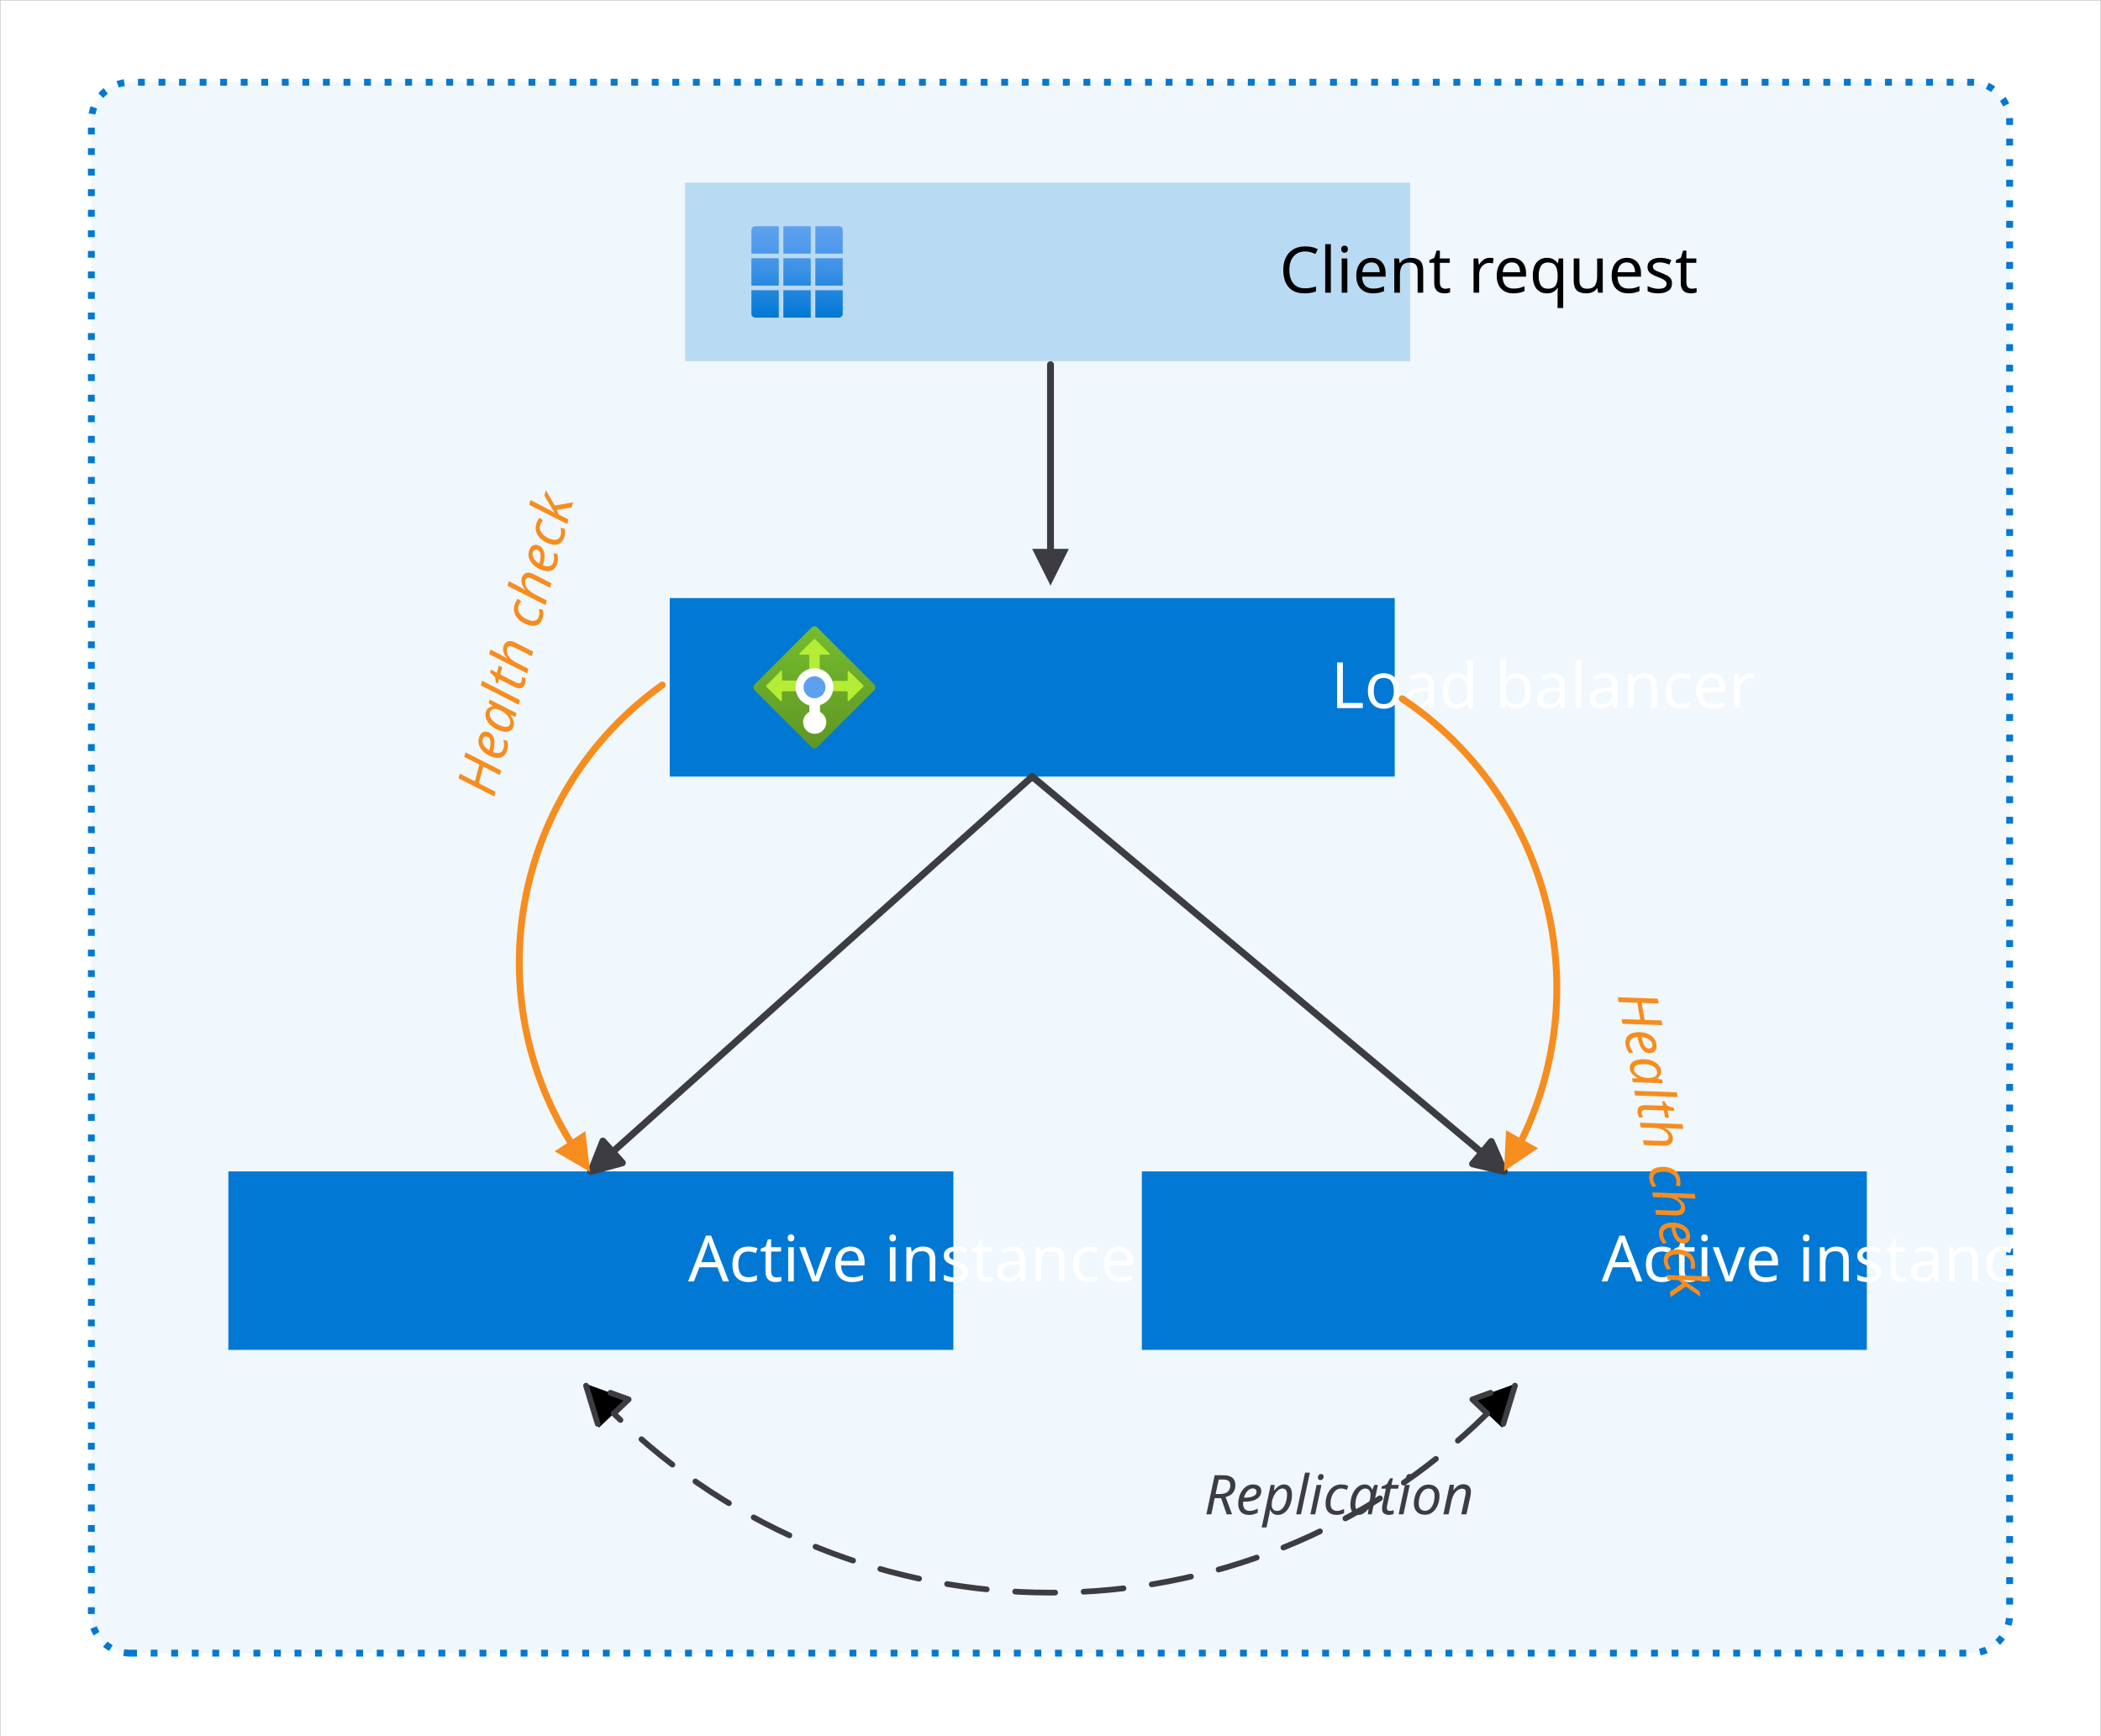
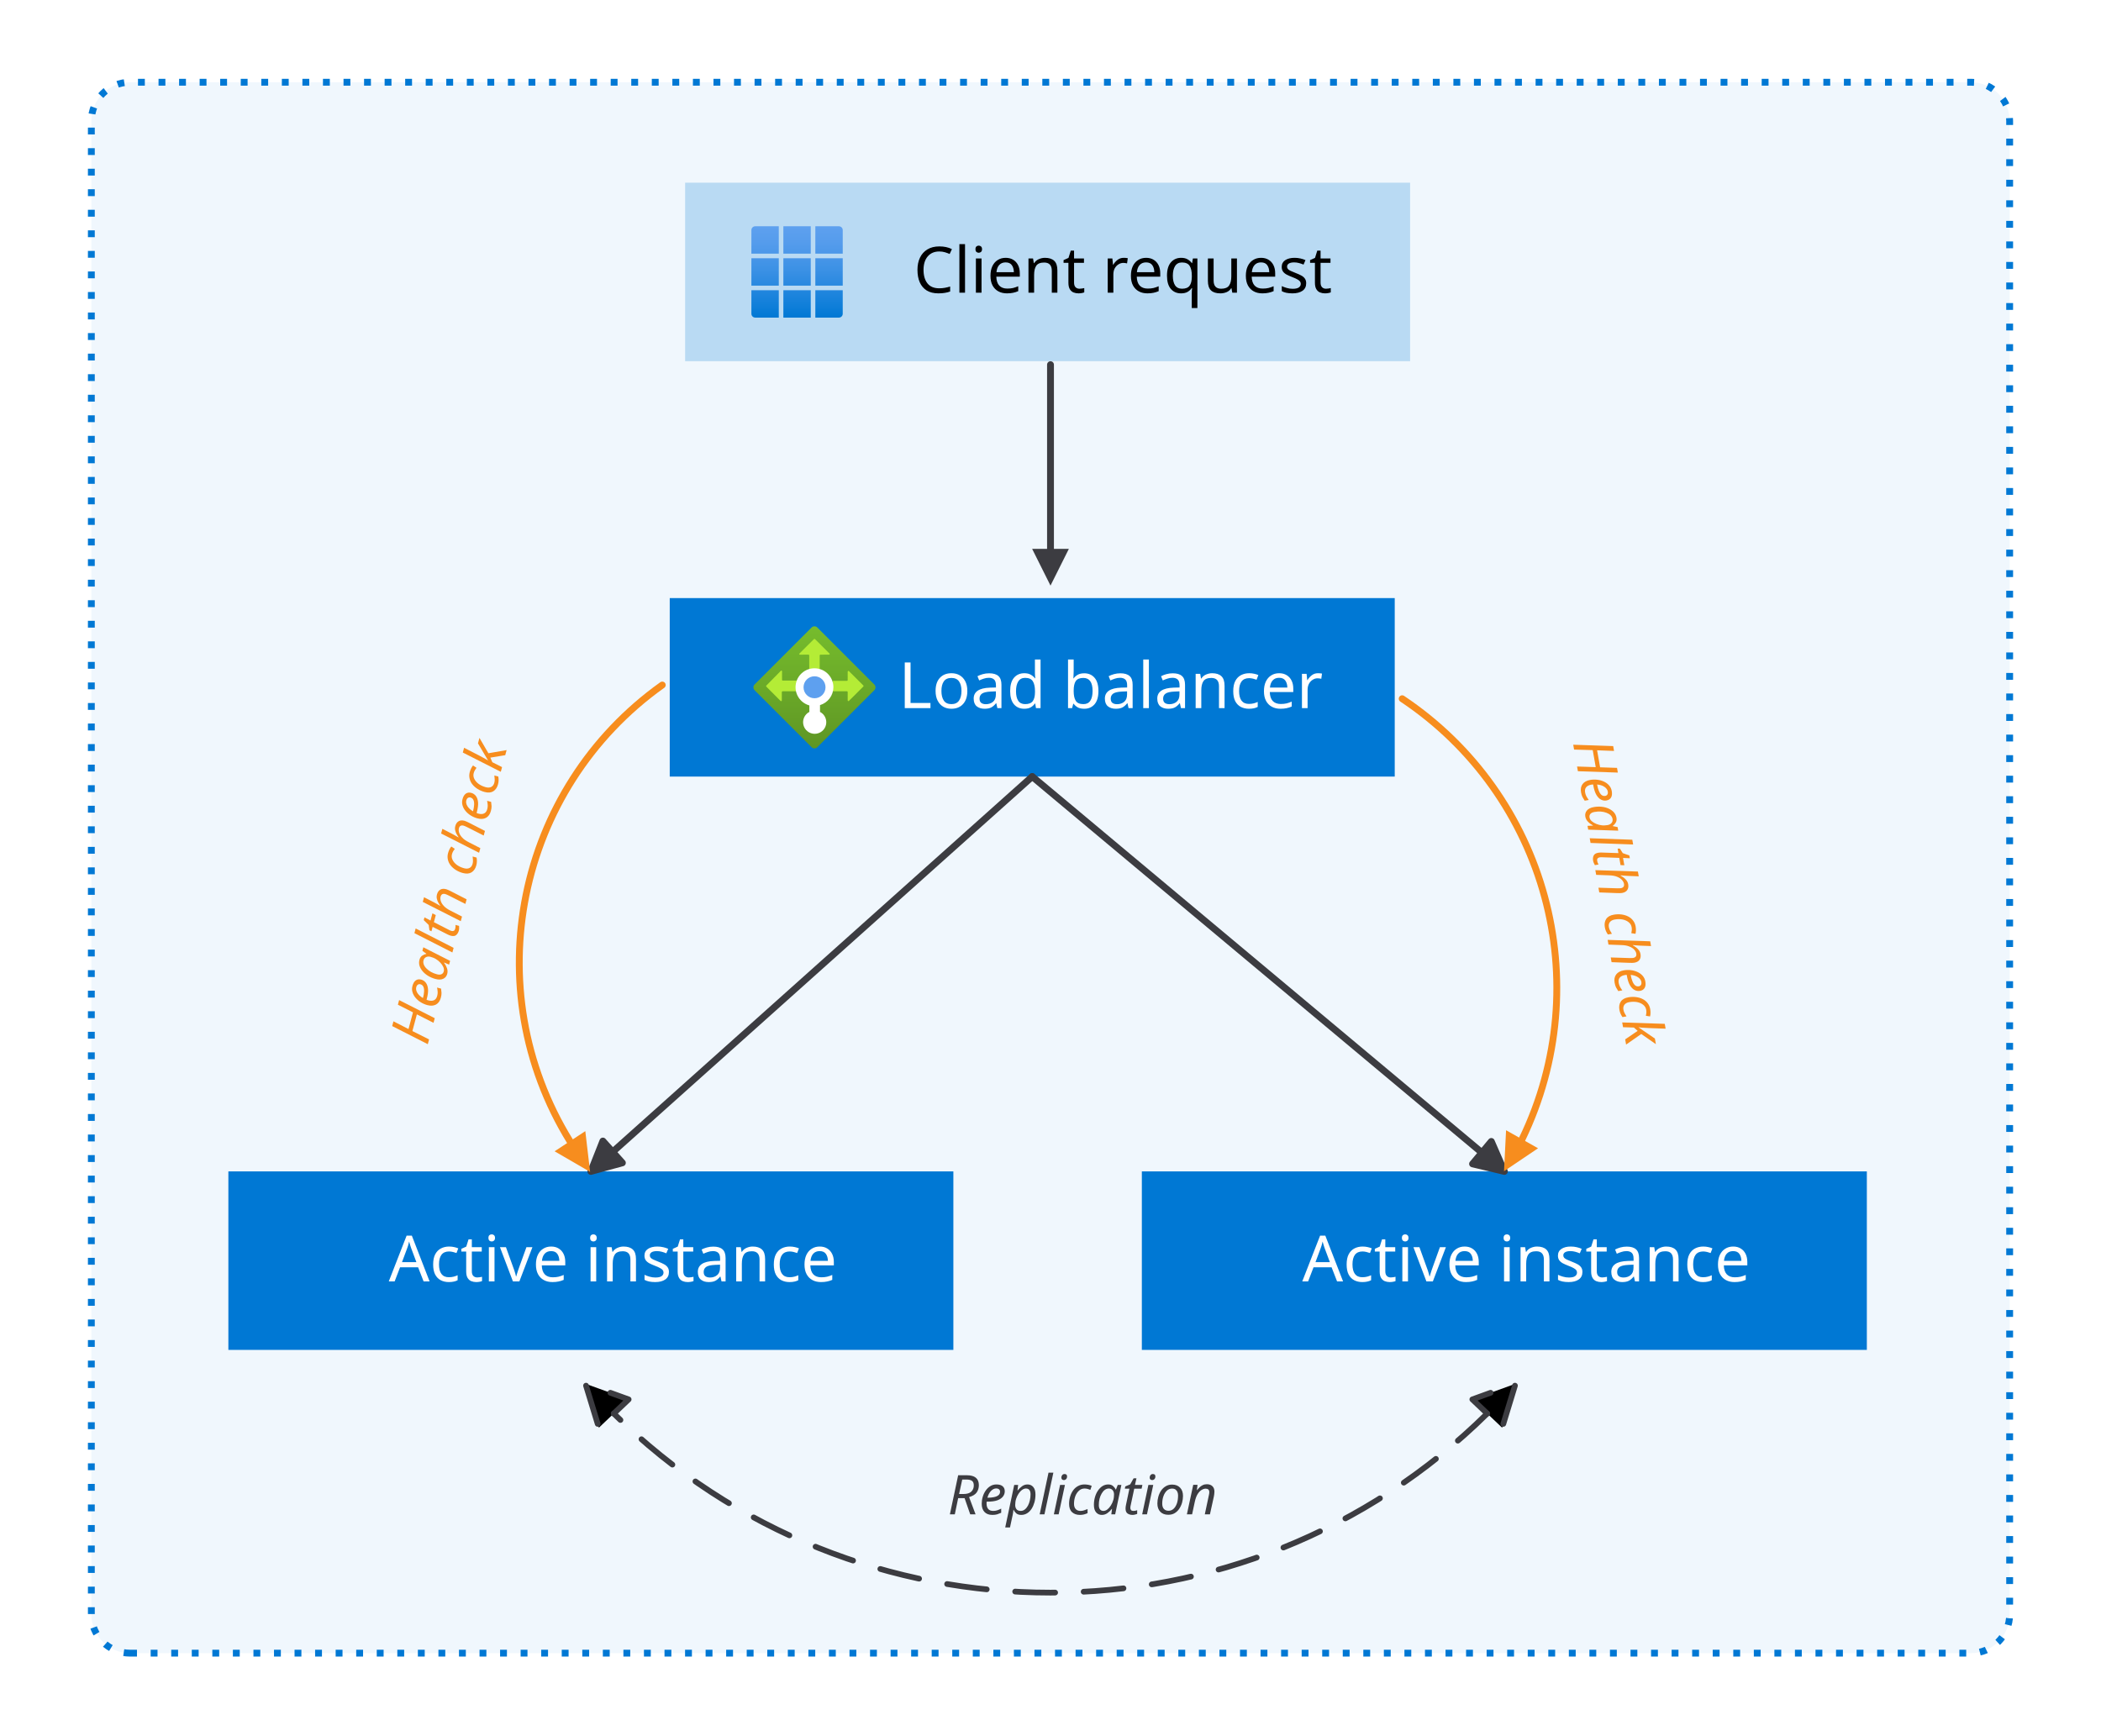
- <svg xmlns="http://www.w3.org/2000/svg" xmlns:ns1="http://schemas.microsoft.com/visio/2003/SVGExtensions/" xmlns:xlink="http://www.w3.org/1999/xlink" width="6.389in" height="5.278in" viewBox="0 0 460 380" xml:space="preserve" color-interpolation-filters="sRGB" class="st23">
-   <ns1:documentProperties ns1:langID="2052" ns1:metric="true" ns1:viewMarkup="false">
-     <ns1:userDefs>
-       <ns1:ud ns1:nameU="msvSubprocessMaster" ns1:prompt="" ns1:val="VT4(Rectangle)" />
-       <ns1:ud ns1:nameU="msvNoAutoConnect" ns1:val="VT0(1):26" />
-     </ns1:userDefs>
-   </ns1:documentProperties>
+ <svg xmlns="http://www.w3.org/2000/svg" xmlns:xlink="http://www.w3.org/1999/xlink" width="6.389in" height="5.278in" viewBox="0 0 460 380" xml:space="preserve" color-interpolation-filters="sRGB" class="st23">
  <style type="text/css">
	
- 		.st1 {fill:#ffffff;stroke:#c7c8c8;stroke-width:0.25}
+ 		.st1 {fill:#ffffff;stroke:none;stroke-width:0.25}
		.st2 {fill:#f0f7fd;stroke:#0078d4;stroke-dasharray:1.5,3;stroke-linecap:butt;stroke-width:1.5}
		.st3 {fill:#0078d4;stroke:none;stroke-linecap:butt;stroke-width:0.561}
		.st4 {fill:#ffffff;font-family:Segoe UI;font-size:1.167em}
		.st5 {fill:url(#grad0-17);stroke:none;stroke-linecap:butt;stroke-width:0.75}
		.st6 {fill:#b4ec36;stroke:none;stroke-linecap:butt;stroke-width:0.75}
		.st7 {fill:#ffffff;stroke:none;stroke-linecap:butt;stroke-width:0.75}
		.st8 {fill:#5ea0ef;stroke:none;stroke-linecap:butt;stroke-width:0.75}
		.st9 {fill:none;stroke:none;stroke-linecap:butt;stroke-width:0.561}
		.st10 {fill:#3c3c41}
		.st11 {stroke:#3c3c41;stroke-linecap:round;stroke-linejoin:round;stroke-width:1.5}
		.st12 {fill:#0078d4;fill-opacity:0.23;stroke:none;stroke-linecap:butt;stroke-width:0.561}
		.st13 {fill:#000000;font-family:Segoe UI;font-size:1.167em}
		.st14 {fill:url(#grad0-52);stroke:none;stroke-linecap:butt;stroke-width:0.75}
		.st15 {marker-end:url(#mrkr4-58);stroke:#3c3c41;stroke-linecap:round;stroke-linejoin:round;stroke-width:1.5}
		.st16 {fill:#3c3c41;fill-opacity:1;stroke:#3c3c41;stroke-opacity:1;stroke-width:0.373}
		.st17 {fill:#000000}
		.st18 {stroke:#3c3c41;stroke-dasharray:8.75,6.25;stroke-linecap:round;stroke-linejoin:round;stroke-width:1.25}
		.st19 {marker-end:url(#mrkr4-69);stroke:#f78d1e;stroke-linecap:round;stroke-linejoin:round;stroke-width:1.5}
		.st20 {fill:#f78d1e;fill-opacity:1;stroke:#f78d1e;stroke-opacity:1;stroke-width:0.373}
		.st21 {fill:#f78d1e;font-family:Segoe UI;font-size:1em;font-style:italic}
		.st22 {fill:#3c3c41;font-family:Segoe UI;font-size:1em;font-style:italic}
		.st23 {fill:none;fill-rule:evenodd;font-size:12px;overflow:visible;stroke-linecap:square;stroke-miterlimit:3}
	
	</style>
  <defs id="Patterns_And_Gradients">
    <linearGradient id="grad0-17" x1="0" y1="0" x2="1" y2="0" gradientTransform="rotate(-90 0.5 0.5)">
      <stop offset="0" stop-color="#5e9624" stop-opacity="1" />
      <stop offset="0.02" stop-color="#5f9724" stop-opacity="1" />
      <stop offset="1" stop-color="#76bc2d" stop-opacity="1" />
    </linearGradient>
    <linearGradient id="grad0-52" x1="0" y1="0" x2="1" y2="0" gradientTransform="rotate(-90 0.5 0.5)">
      <stop offset="0" stop-color="#0078d4" stop-opacity="1" />
      <stop offset="0.16" stop-color="#1380da" stop-opacity="1" />
      <stop offset="0.53" stop-color="#3c91e5" stop-opacity="1" />
      <stop offset="0.82" stop-color="#559cec" stop-opacity="1" />
      <stop offset="1" stop-color="#5ea0ef" stop-opacity="1" />
    </linearGradient>
  </defs>
  <defs id="Markers">
    <g id="lend4">
      <path d="M 2 1 L 0 0 L 2 -1 L 2 1 " style="stroke:none" />
    </g>
-     <marker id="mrkr4-58" class="st16" ns1:arrowType="4" ns1:arrowSize="2" ns1:setback="5.36" refX="-5.36" orient="auto" markerUnits="strokeWidth" overflow="visible">
+     <marker id="mrkr4-58" class="st16" refX="-5.36" orient="auto" markerUnits="strokeWidth" overflow="visible">
      <use xlink:href="#lend4" transform="scale(-2.68,-2.68) " />
    </marker>
-     <marker id="mrkr4-69" class="st20" ns1:arrowType="4" ns1:arrowSize="2" ns1:setback="5.12" refX="-5.12" orient="auto" markerUnits="strokeWidth" overflow="visible">
+     <marker id="mrkr4-69" class="st20" refX="-5.12" orient="auto" markerUnits="strokeWidth" overflow="visible">
      <use xlink:href="#lend4" transform="scale(-2.68,-2.68) " />
    </marker>
  </defs>
-   <g ns1:mID="0" ns1:index="1" ns1:groupContext="foregroundPage">
-     <ns1:userDefs>
-       <ns1:ud ns1:nameU="msvThemeOrder" ns1:val="VT0(0):26" />
-     </ns1:userDefs>
-     <ns1:pageProperties ns1:drawingScale="0.0138889" ns1:pageScale="0.0138889" ns1:drawingUnits="29" ns1:shadowOffsetX="8.50394" ns1:shadowOffsetY="-8.50394" />
-     <ns1:layer ns1:name="连接线" ns1:index="0" />
-     <g id="shape75-1" ns1:mID="75" ns1:groupContext="shape" transform="translate(0,1.5)">
+   <g>
+     <g id="shape75-1" transform="translate(0,1.5)">
      <rect x="0" y="-1.5" width="460" height="381.5" class="st1" />
    </g>
-     <g id="shape145-3" ns1:mID="145" ns1:groupContext="shape" transform="translate(20,-18)">
-       <ns1:userDefs>
-         <ns1:ud ns1:nameU="CTypeTopLeftSnip" ns1:prompt="" ns1:val="VT0(0):5" />
-         <ns1:ud ns1:nameU="CTypeTopRightSnip" ns1:prompt="" ns1:val="VT0(0):5" />
-         <ns1:ud ns1:nameU="CTypeBotLeftSnip" ns1:prompt="" ns1:val="VT0(0):5" />
-         <ns1:ud ns1:nameU="CTypeBotRightSnip" ns1:prompt="" ns1:val="VT0(0):5" />
-         <ns1:ud ns1:nameU="CornerLockHoriz" ns1:prompt="" ns1:val="VT0(1):5" />
-         <ns1:ud ns1:nameU="CornerLockVert" ns1:prompt="" ns1:val="VT0(1):5" />
-         <ns1:ud ns1:nameU="CornerLockDiag" ns1:prompt="" ns1:val="VT0(0):5" />
-         <ns1:ud ns1:nameU="TopLeftOffset" ns1:prompt="" ns1:val="VT0(0.15748031496063):24" />
-         <ns1:ud ns1:nameU="TopRightOffset" ns1:prompt="" ns1:val="VT0(0.15748031496063):24" />
-         <ns1:ud ns1:nameU="BotLeftOffset" ns1:prompt="" ns1:val="VT0(0.15748031496063):24" />
-         <ns1:ud ns1:nameU="BotRightOffset" ns1:prompt="" ns1:val="VT0(0.15748031496063):24" />
-         <ns1:ud ns1:nameU="visVersion" ns1:prompt="" ns1:val="VT0(15):26" />
-         <ns1:ud ns1:nameU="TopLeftOffset" ns1:prompt="" ns1:val="VT0(0.1179841936301):1" />
-         <ns1:ud ns1:nameU="TopRightOffset" ns1:prompt="" ns1:val="VT0(0.1179841936301):1" />
-         <ns1:ud ns1:nameU="BotLeftOffset" ns1:prompt="" ns1:val="VT0(0.1179841936301):1" />
-         <ns1:ud ns1:nameU="BotRightOffset" ns1:prompt="" ns1:val="VT0(0.1179841936301):1" />
-       </ns1:userDefs>
+     <g id="shape145-3" transform="translate(20,-18)">
      <path d="M8.49 380 L411.51 380 A8.495 8.495 -180 0 0 420 371.51 L420 44.49 A8.495 8.495 -180 0 0 411.51 36 L8.49        36 A8.495 8.495 -180 0 0 0 44.49 L0 371.51 A8.495 8.495 -180 0 0 8.49 380 Z" class="st2" />
    </g>
-     <g id="group122-5" transform="translate(625,161.378)" ns1:mID="122" ns1:groupContext="group">
+     <g id="group122-5" transform="translate(625,161.378)">
			</g>
-     <g id="shape129-6" ns1:mID="129" ns1:groupContext="shape" transform="translate(50,-84.4086)">
-       <ns1:textBlock ns1:margins="rect(0,0,0,0)" ns1:tabSpace="42.5197" />
-       <ns1:textRect cx="79.366" cy="360.457" width="158.74" height="39.086" />
+     <g id="shape129-6" transform="translate(50,-84.4086)">
      <rect x="0" y="340.914" width="158.733" height="39.086" class="st3" />
-       <text x="35.12" y="365.01" class="st4" ns1:langID="2052">
-         <ns1:paragraph ns1:horizAlign="1" />
-         <ns1:tabList />Active instance</text>
+       <text x="35.12" y="365.01" class="st4">Active instance</text>
    </g>
-     <g id="group143-9" transform="translate(146.634,-209.951)" ns1:mID="143" ns1:groupContext="group">
-       <g id="shape132-10" ns1:mID="132" ns1:groupContext="shape">
+     <g id="group143-9" transform="translate(146.634,-209.951)">
+       <g id="shape132-10">
        <rect x="0" y="340.914" width="158.733" height="39.086" class="st3" />
      </g>
-       <g id="group142-12" transform="translate(18.3202,0)" ns1:mID="142" ns1:groupContext="group">
-         <g id="group133-13" transform="translate(-2.19824E-14,-6.17646)" ns1:mID="133" ns1:groupContext="group">
-           <g id="shape134-14" ns1:mID="134" ns1:groupContext="shape">
+       <g id="group142-12" transform="translate(18.3202,0)">
+         <g id="group133-13" transform="translate(-2.19824E-14,-6.17646)">
+           <g id="shape134-14">
            <path d="M0.27 366 L12.73 353.54 a0.891 0.891 0 0 1 1.277 -5.68434E-14 L26.46 366 a0.891 0.891           0 0 1 -3.90799E-14 1.277 L13.99 379.75 a0.891 0.891 0 0 1 -1.247 0 L0.27 367.27 a0.891           0.891 0 0 1 -6.10623E-15 -1.277 Z" class="st5" />
          </g>
-           <g id="shape135-18" ns1:mID="135" ns1:groupContext="shape" transform="translate(10.0468,-17.2271)">
+           <g id="shape135-18" transform="translate(10.0468,-17.2271)">
            <path d="M6.59 376.44 L3.44 373.3 a0.178 0.178 -180 0 0 -0.238 0 L0.05 376.44 a0.148 0.148 -180           0 0 0.119 0.267 L2.01 376.7 a0.163 0.163 0 0 1 0.163 0.163 L2.18 379.84 a0.163           0.163 -180 0 0 0.163 0.163 L4.3 380 a0.163 0.163 -180 0 0 0.163 -0.163           L4.46 376.87 a0.163 0.163 0 0 1 0.163 -0.163 L6.47 376.7 a0.148 0.148 -180 0           0 0.119 -0.267 Z" class="st6" />
          </g>
-           <g id="shape136-20" ns1:mID="136" ns1:groupContext="shape" transform="translate(2.77975,-10.3579)">
+           <g id="shape136-20" transform="translate(2.77975,-10.3579)">
            <path d="M3.16 373.44 L0.04 376.61 a0.163 0.163 -180 0 0 -3.53884E-15 0.223 L3.16 379.96 a0.163           0.163 -180 0 0 0.282 -0.119 L3.44 378.02 a0.163 0.163 0 0 1 0.163 -0.163           L6.58 377.85 a0.148 0.148 -180 0 0 0.148 -0.163 L6.73 375.73 a0.148 0.148 -180           0 0 -0.104 -0.223 L3.65 375.51 a0.148 0.148 0 0 1 -0.163 -0.148 L3.49 373.56           a0.174 0.174 -180 1 0 -0.327 -0.119 Z" class="st6" />
          </g>
-           <g id="shape137-22" ns1:mID="137" ns1:groupContext="shape" transform="translate(17.3608,-10.3692)">
+           <g id="shape137-22" transform="translate(17.3608,-10.3692)">
            <path d="M3.55 379.97 L6.71 376.82 a0.163 0.163 -180 0 0 1.15463E-14 -0.223 L3.55 373.45 a0.163           0.163 -180 0 0 -0.267 0.119 L3.28 375.43 a0.148 0.148 0 0 1 -0.163 0.148 L0.15           375.58 a0.148 0.148 -180 0 0 -0.148 0.163 L0 377.7 a0.148 0.148 -180 0 0 0.148           0.163 L3.12 377.86 a0.163 0.163 0 0 1 0.163 0.163 L3.28 379.87 a0.163 0.163           -180 0 0 0.267 0.104 Z" class="st6" />
          </g>
-           <g id="shape138-24" ns1:mID="138" ns1:groupContext="shape" transform="translate(10.8718,-3.19601)">
+           <g id="shape138-24" transform="translate(10.8718,-3.19601)">
            <path d="M6.64 369.83 A4.143 4.143 -180 1 0 1.38 373.79 L1.38 375.21 A2.539 2.539 -180 1 0 3.71 375.21           L3.71 373.72 A4.113 4.113 -180 0 0 6.64 369.83 Z" class="st7" />
          </g>
-           <g id="shape139-26" ns1:mID="139" ns1:groupContext="shape" transform="translate(10.9757,-10.9756)">
+           <g id="shape139-26" transform="translate(10.9757,-10.9756)">
            <ellipse cx="2.406" cy="377.594" rx="2.406" ry="2.406" class="st8" />
          </g>
        </g>
-         <g id="shape141-28" ns1:mID="141" ns1:groupContext="shape" transform="translate(27.9077,0)">
-           <ns1:textBlock ns1:margins="rect(0,0,0,0)" ns1:tabSpace="42.5197" />
-           <ns1:textRect cx="47.092" cy="360.457" width="94.19" height="39.086" />
+         <g id="shape141-28" transform="translate(27.9077,0)">
          <rect x="0" y="340.914" width="94.185" height="39.086" class="st9" />
-           <text x="3.87" y="365.01" class="st4" ns1:langID="2052">
-             <ns1:paragraph ns1:horizAlign="1" />
-             <ns1:tabList />Load balancer</text>
+           <text x="3.87" y="365.01" class="st4">Load balancer</text>
        </g>
      </g>
    </g>
-     <g id="shape144-31" ns1:mID="144" ns1:groupContext="shape" transform="translate(250,-84.4086)">
-       <ns1:textBlock ns1:margins="rect(0,0,0,0)" ns1:tabSpace="42.5197" />
-       <ns1:textRect cx="79.366" cy="360.457" width="158.74" height="39.086" />
+     <g id="shape144-31" transform="translate(250,-84.4086)">
      <rect x="0" y="340.914" width="158.733" height="39.086" class="st3" />
-       <text x="35.12" y="365.01" class="st4" ns1:langID="2052">
-         <ns1:paragraph ns1:horizAlign="1" />
-         <ns1:tabList />Active instance</text>
+       <text x="35.12" y="365.01" class="st4">Active instance</text>
    </g>
-     <g id="shape146-34" ns1:mID="146" ns1:groupContext="shape" transform="translate(479.375,453.247) rotate(138.181)">
-       <ns1:userDefs>
-         <ns1:ud ns1:nameU="Scale" ns1:val="VT0(1):26" />
-         <ns1:ud ns1:nameU="AntiScale" ns1:val="VT0(1):26" />
-         <ns1:ud ns1:nameU="visVersion" ns1:val="VT0(17):26" />
-       </ns1:userDefs>
+     <g id="shape146-34" transform="translate(479.375,453.247) rotate(138.181)">
      <path d="M123.27 376.8 L123.27 383.2 L129.66 380 L123.27 376.8 Z" class="st10" />
      <path d="M123.27 376.8 L123.27 383.2 L129.66 380 L123.27 376.8" class="st11" />
      <path d="M0 380 L123.27 380" class="st11" />
    </g>
-     <g id="shape148-38" ns1:mID="148" ns1:groupContext="shape" transform="translate(469.8,-121.433) rotate(39.9096)">
-       <ns1:userDefs>
-         <ns1:ud ns1:nameU="Scale" ns1:val="VT0(1):26" />
-         <ns1:ud ns1:nameU="AntiScale" ns1:val="VT0(1):26" />
-         <ns1:ud ns1:nameU="visVersion" ns1:val="VT0(17):26" />
-       </ns1:userDefs>
+     <g id="shape148-38" transform="translate(469.8,-121.433) rotate(39.9096)">
      <path d="M128.36 376.8 L128.36 383.2 L134.76 380 L128.36 376.8 Z" class="st10" />
      <path d="M128.36 376.8 L128.36 383.2 L134.76 380 L128.36 376.8" class="st11" />
      <path d="M0 380 L128.36 380" class="st11" />
    </g>
-     <g id="shape154-42" ns1:mID="154" ns1:groupContext="shape" transform="translate(150,-300.914)">
+     <g id="shape154-42" transform="translate(150,-300.914)">
      <rect x="0" y="340.914" width="158.733" height="39.086" class="st12" />
    </g>
-     <g id="group159-44" transform="translate(164.512,-305.457)" ns1:mID="159" ns1:groupContext="group">
-       <g id="shape156-45" ns1:mID="156" ns1:groupContext="shape" transform="translate(26.9308,0)">
-         <ns1:textBlock ns1:margins="rect(0,0,0,0)" ns1:tabSpace="42.5197" />
-         <ns1:textRect cx="51.389" cy="365" width="102.78" height="30" />
+     <g id="group159-44" transform="translate(164.512,-305.457)">
+       <g id="shape156-45" transform="translate(26.9308,0)">
        <rect x="0" y="350" width="102.778" height="30" class="st9" />
-         <text x="8.57" y="369.55" class="st13" ns1:langID="2052">
-           <ns1:paragraph ns1:horizAlign="1" />
-           <ns1:tabList />Client request</text>
+         <text x="8.57" y="369.55" class="st13">Client request</text>
      </g>
-       <g id="group157-48" transform="translate(2.9976E-14,-5)" ns1:mID="157" ns1:groupContext="group">
-         <g id="shape158-49" ns1:mID="158" ns1:groupContext="shape">
+       <g id="group157-48" transform="translate(2.9976E-14,-5)">
+         <g id="shape158-49">
          <path d="M7 374 L13 374 L13 380 L7 380 L7 374 ZM0 366 L6 366 L6 360 L0.84 360 a0.838 0.838 -180 0 0 -0.838          0.838 L0 366 ZM0.84 380 L6 380 L6 374 L0 374 L0 379.16 a0.838 0.838 -180 0 0 0.838 0.838 ZM0          373 L6 373 L6 367 L0 367 L0 373 ZM14 380 L19.16 380 a0.838 0.838 -180 0 0 0.838 -0.838 L20 374          L14 374 L14 380 ZM7 373 L13 373 L13 367 L7 367 L7 373 ZM14 373 L20 373 L20 367 L14 367 L14 373 ZM14          360 L14 366 L20 366 L20 360.84 a0.838 0.838 -180 0 0 -0.838 -0.838 L14 360 ZM7 366 L13 366 L13          360 L7 360 L7 366 Z" class="st14" />
        </g>
      </g>
    </g>
-     <g id="shape160-53" ns1:mID="160" ns1:groupContext="shape" transform="translate(610,79.8485) rotate(90)">
-       <ns1:userDefs>
-         <ns1:ud ns1:nameU="visVersion" ns1:prompt="" ns1:val="VT0(17):26" />
-       </ns1:userDefs>
+     <g id="shape160-53" transform="translate(610,79.8485) rotate(90)">
      <path d="M0 380 L40.34 380" class="st15" />
    </g>
-     <g id="shape166-59" ns1:mID="166" ns1:groupContext="shape" transform="translate(331.818,683) rotate(180)">
-       <ns1:userDefs>
-         <ns1:ud ns1:nameU="Scale" ns1:val="VT0(1):26" />
-         <ns1:ud ns1:nameU="AntiScale" ns1:val="VT0(1):26" />
-         <ns1:ud ns1:nameU="visVersion" ns1:val="VT0(17):26" />
-       </ns1:userDefs>
-       <ns1:textBlock ns1:margins="rect(4,4,4,4)" ns1:tabSpace="42.5197" />
+     <g id="shape166-59" transform="translate(331.818,683) rotate(180)">
      <path d="M6.2 373.47 L9.46 376.57 L0 380 L2.93 370.37 L6.2 373.47 ZM197.44 373.47 L194.18 376.57 L203.64 380 L200.7 370.37        L197.44 373.47 Z" class="st17" />
      <path d="M6.2 373.47 A136.185 136.185 0 0 1 197.44 373.47" class="st18" />
      <path d="M6.2 373.47 L9.46 376.57 L0 380 L2.93 370.37 L6.2 373.47" class="st18" />
      <path d="M197.44 373.47 L194.18 376.57 L203.64 380 L200.7 370.37 L197.44 373.47" class="st18" />
    </g>
-     <g id="shape172-64" ns1:mID="172" ns1:groupContext="shape" ns1:layerMember="0" transform="translate(-230.971,94.8125) rotate(-81.6494) scale(-1,1)">
-       <ns1:userDefs>
-         <ns1:ud ns1:nameU="Scale" ns1:val="VT0(1):26" />
-         <ns1:ud ns1:nameU="AntiScale" ns1:val="VT0(1):26" />
-         <ns1:ud ns1:nameU="visVersion" ns1:val="VT0(15):26" />
-       </ns1:userDefs>
+     <g id="shape172-64" transform="translate(-230.971,94.8125) rotate(-81.6494) scale(-1,1)">
      <path d="M0 380 A74.608 74.608 0 0 1 101.77 374.51 L102.04 374.75" class="st19" />
    </g>
-     <g id="shape173-70" ns1:mID="173" ns1:groupContext="shape" ns1:layerMember="0" transform="translate(678.427,72.7389) rotate(77.8065)">
-       <ns1:userDefs>
-         <ns1:ud ns1:nameU="Scale" ns1:val="VT0(1):26" />
-         <ns1:ud ns1:nameU="AntiScale" ns1:val="VT0(1):26" />
-         <ns1:ud ns1:nameU="visVersion" ns1:val="VT0(15):26" />
-       </ns1:userDefs>
+     <g id="shape173-70" transform="translate(678.427,72.7389) rotate(77.8065)">
      <path d="M0 380 A76.132 76.132 0 0 1 99.83 374.72 L100.1 374.96" class="st19" />
    </g>
-     <g id="shape175-75" ns1:mID="175" ns1:groupContext="shape" transform="translate(-267.179,151.165) rotate(-75)">
-       <ns1:textBlock ns1:margins="rect(0,0,0,0)" ns1:tabSpace="42.5197" />
-       <ns1:textRect cx="51.389" cy="365" width="102.78" height="30" />
+     <g id="shape175-75" transform="translate(-267.179,151.165) rotate(-75)">
      <rect x="0" y="350" width="102.778" height="30" class="st9" />
-       <text x="18.05" y="368.6" class="st21" ns1:langID="2052">
-         <ns1:paragraph ns1:horizAlign="1" />
-         <ns1:tabList />Health check</text>
+       <text x="18.05" y="368.6" class="st21">Health check</text>
    </g>
-     <g id="shape176-78" ns1:mID="176" ns1:groupContext="shape" transform="translate(704.227,80.7976) rotate(80)">
-       <ns1:textBlock ns1:margins="rect(0,0,0,0)" ns1:tabSpace="42.5197" />
-       <ns1:textRect cx="51.389" cy="365" width="102.78" height="30" />
+     <g id="shape176-78" transform="translate(704.227,80.7976) rotate(80)">
      <rect x="0" y="350" width="102.778" height="30" class="st9" />
-       <text x="18.05" y="368.6" class="st21" ns1:langID="2052">
-         <ns1:paragraph ns1:horizAlign="1" />
-         <ns1:tabList />Health check</text>
+       <text x="18.05" y="368.6" class="st21">Health check</text>
    </g>
-     <g id="shape177-81" ns1:mID="177" ns1:groupContext="shape" transform="translate(184.815,-37)">
-       <ns1:textBlock ns1:margins="rect(0,0,0,0)" ns1:tabSpace="42.5197" />
-       <ns1:textRect cx="51.389" cy="365" width="102.78" height="30" />
+     <g id="shape177-81" transform="translate(184.815,-37)">
      <rect x="0" y="350" width="102.778" height="30" class="st9" />
-       <text x="22.67" y="368.6" class="st22" ns1:langID="2052">
-         <ns1:paragraph ns1:horizAlign="1" />
-         <ns1:tabList />Replication</text>
+       <text x="22.67" y="368.6" class="st22">Replication</text>
    </g>
  </g>
</svg>
